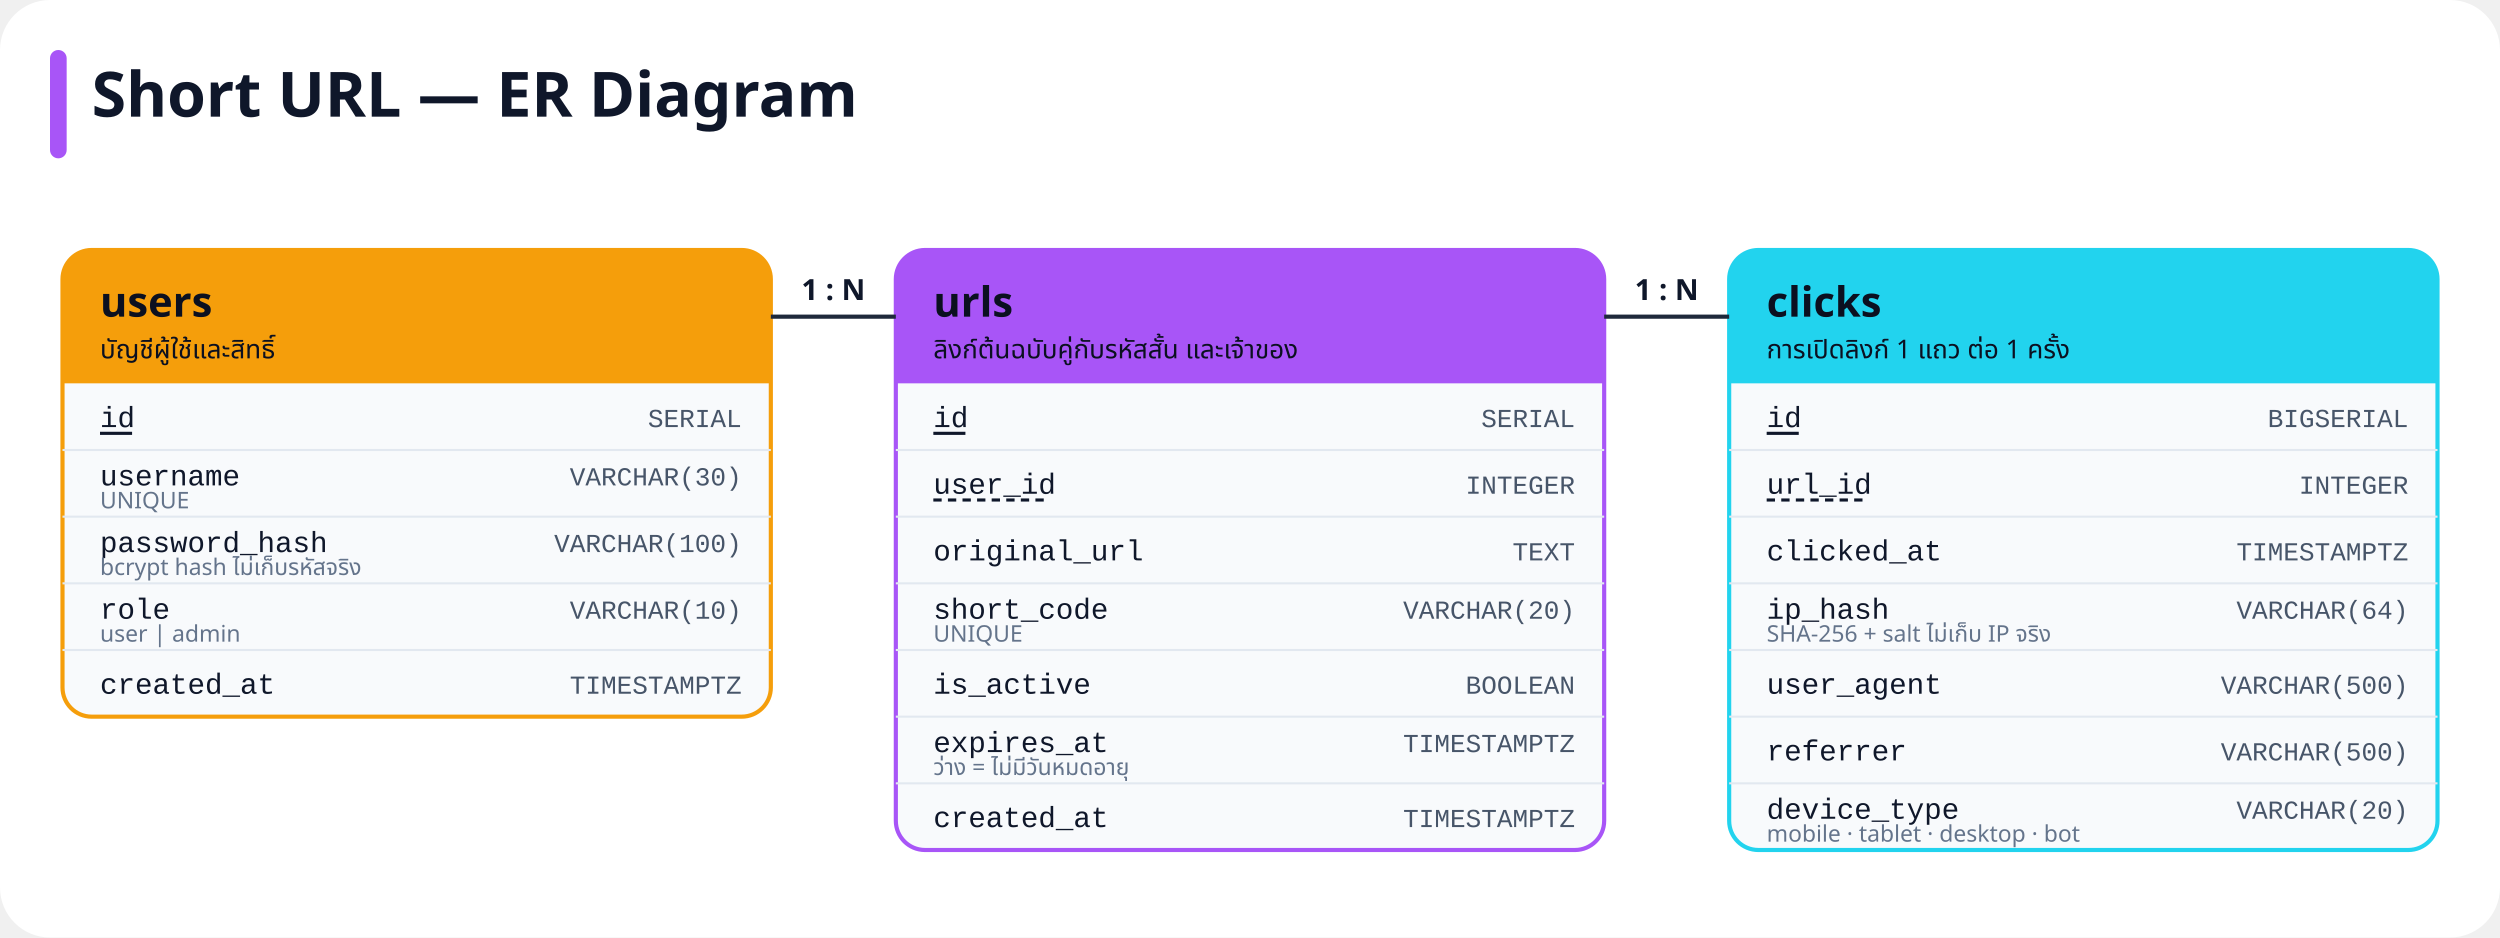
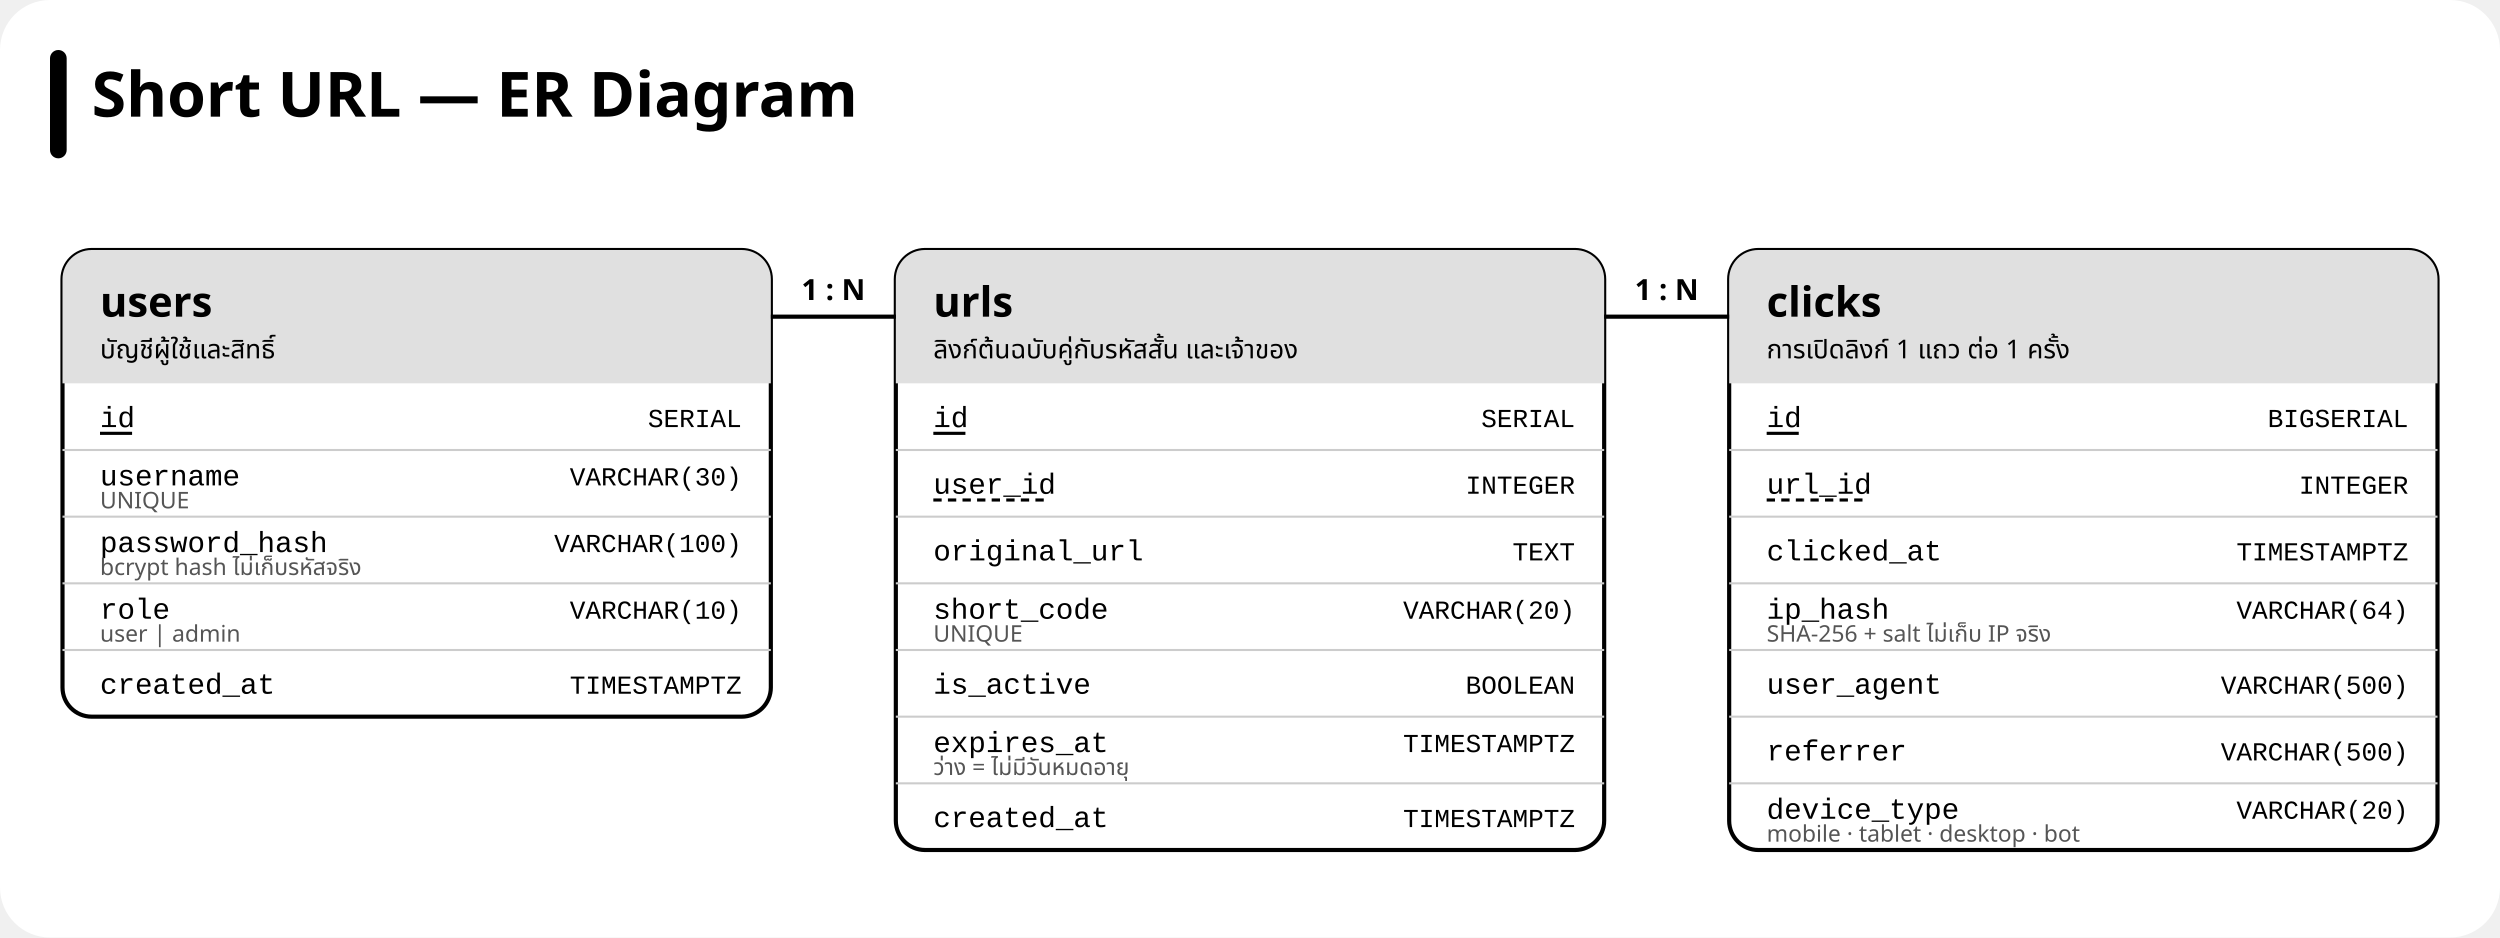
<svg xmlns="http://www.w3.org/2000/svg" viewBox="0 0 1200 450" width="1200" height="450" font-family="'Segoe UI', 'Noto Sans Thai', 'Leelawadee UI', Tahoma, sans-serif">
  <defs>
    <style>
-       .card { fill: #f8fafc; stroke-width: 2; }
-       .tname { fill: #0b1020; font-size: 20px; font-weight: 800; }
-       .tdesc { fill: #0b1020; font-size: 12.5px; }
-       .col { fill: #0f172a; font-size: 14px; font-family: Consolas, 'Courier New', monospace; }
-       .type { fill: #475569; font-size: 12.5px; font-family: Consolas, 'Courier New', monospace; text-anchor: end; }
-       .note { fill: #64748b; font-size: 11px; }
-       .row { stroke: #e2e8f0; stroke-width: 1; }
-       .pk { stroke: #0f172a; stroke-width: 1.5; }
-       .fk { stroke: #0f172a; stroke-width: 1.5; stroke-dasharray: 4 3; }
-       .rel { fill: none; stroke: #1e293b; stroke-width: 2; }
-       .rellabel { fill: #0f172a; font-size: 14px; font-weight: 700; text-anchor: middle; }
+       .card { fill: #ffffff; stroke-width: 2; }
+       .tname { fill: #000000; font-size: 20px; font-weight: 800; }
+       .tdesc { fill: #000000; font-size: 12.5px; }
+       .col { fill: #000000; font-size: 14px; font-family: Consolas, 'Courier New', monospace; }
+       .type { fill: #000000; font-size: 12.5px; font-family: Consolas, 'Courier New', monospace; text-anchor: end; }
+       .note { fill: #555555; font-size: 11px; }
+       .row { stroke: #cccccc; stroke-width: 1; }
+       .pk { stroke: #000000; stroke-width: 1.5; }
+       .fk { stroke: #000000; stroke-width: 1.5; stroke-dasharray: 4 3; }
+       .rel { fill: none; stroke: #000000; stroke-width: 2; }
+       .rellabel { fill: #000000; font-size: 14px; font-weight: 700; text-anchor: middle; }
+       .card { stroke: #000000; }
+       .bar { fill: #000000; }
    </style>
  </defs>
  <rect width="1200" height="450" rx="24" fill="#ffffff" />
-   <rect x="24" y="24" width="8" height="52" rx="4" fill="#a855f7" />
-   <text x="44" y="56" fill="#0f172a" font-size="30" font-weight="800">Short URL — ER Diagram</text>
-   <rect class="card" x="30" y="120" width="340" height="224" rx="14" stroke="#f59e0b" />
-   <path d="M30 134 a14 14 0 0 1 14 -14 h312 a14 14 0 0 1 14 14 v50 h-340 z" fill="#f59e0b" />
+   <rect class="bar" x="24" y="24" width="8" height="52" rx="4" fill="#e0e0e0" />
+   <text x="44" y="56" fill="#000000" font-size="30" font-weight="800">Short URL — ER Diagram</text>
+   <rect class="card" x="30" y="120" width="340" height="224" rx="14" stroke="#e0e0e0" />
+   <path d="M30 134 a14 14 0 0 1 14 -14 h312 a14 14 0 0 1 14 14 v50 h-340 z" fill="#e0e0e0" />
  <text class="tname" x="48" y="152">users</text>
  <text class="tdesc" x="48" y="172">บัญชีผู้ใช้และสิทธิ์</text>
  <text class="col" x="48" y="205">id</text>
  <text class="type" x="356" y="205">SERIAL</text>
  <line class="pk" x1="48" y1="208" x2="63.4" y2="208" />
  <line class="row" x1="30" y1="216" x2="370" y2="216" />
  <text class="col" x="48" y="233">username</text>
  <text class="type" x="356" y="233">VARCHAR(30)</text>
  <text class="note" x="48" y="244">UNIQUE</text>
  <line class="row" x1="30" y1="248" x2="370" y2="248" />
  <text class="col" x="48" y="265">password_hash</text>
  <text class="type" x="356" y="265">VARCHAR(100)</text>
  <text class="note" x="48" y="276">bcrypt hash ไม่เก็บรหัสจริง</text>
  <line class="row" x1="30" y1="280" x2="370" y2="280" />
  <text class="col" x="48" y="297">role</text>
  <text class="type" x="356" y="297">VARCHAR(10)</text>
  <text class="note" x="48" y="308">user | admin</text>
  <line class="row" x1="30" y1="312" x2="370" y2="312" />
  <text class="col" x="48" y="333">created_at</text>
  <text class="type" x="356" y="333">TIMESTAMPTZ</text>
-   <rect class="card" x="430" y="120" width="340" height="288" rx="14" stroke="#a855f7" />
-   <path d="M430 134 a14 14 0 0 1 14 -14 h312 a14 14 0 0 1 14 14 v50 h-340 z" fill="#a855f7" />
+   <rect class="card" x="430" y="120" width="340" height="288" rx="14" stroke="#e0e0e0" />
+   <path d="M430 134 a14 14 0 0 1 14 -14 h312 a14 14 0 0 1 14 14 v50 h-340 z" fill="#e0e0e0" />
  <text class="tname" x="448" y="152">urls</text>
  <text class="tdesc" x="448" y="172">ลิงก์ต้นฉบับคู่กับรหัสสั้น และเจ้าของ</text>
  <text class="col" x="448" y="205">id</text>
  <text class="type" x="756" y="205">SERIAL</text>
  <line class="pk" x1="448" y1="208" x2="463.4" y2="208" />
  <line class="row" x1="430" y1="216" x2="770" y2="216" />
  <text class="col" x="448" y="237">user_id</text>
  <text class="type" x="756" y="237">INTEGER</text>
  <line class="fk" x1="448" y1="240" x2="501.9" y2="240" />
  <line class="row" x1="430" y1="248" x2="770" y2="248" />
  <text class="col" x="448" y="269">original_url</text>
  <text class="type" x="756" y="269">TEXT</text>
  <line class="row" x1="430" y1="280" x2="770" y2="280" />
  <text class="col" x="448" y="297">short_code</text>
  <text class="type" x="756" y="297">VARCHAR(20)</text>
  <text class="note" x="448" y="308">UNIQUE</text>
  <line class="row" x1="430" y1="312" x2="770" y2="312" />
  <text class="col" x="448" y="333">is_active</text>
  <text class="type" x="756" y="333">BOOLEAN</text>
  <line class="row" x1="430" y1="344" x2="770" y2="344" />
  <text class="col" x="448" y="361">expires_at</text>
  <text class="type" x="756" y="361">TIMESTAMPTZ</text>
  <text class="note" x="448" y="372">ว่าง = ไม่มีวันหมดอายุ</text>
  <line class="row" x1="430" y1="376" x2="770" y2="376" />
  <text class="col" x="448" y="397">created_at</text>
  <text class="type" x="756" y="397">TIMESTAMPTZ</text>
-   <rect class="card" x="830" y="120" width="340" height="288" rx="14" stroke="#22d3ee" />
-   <path d="M830 134 a14 14 0 0 1 14 -14 h312 a14 14 0 0 1 14 14 v50 h-340 z" fill="#22d3ee" />
+   <rect class="card" x="830" y="120" width="340" height="288" rx="14" stroke="#e0e0e0" />
+   <path d="M830 134 a14 14 0 0 1 14 -14 h312 a14 14 0 0 1 14 14 v50 h-340 z" fill="#e0e0e0" />
  <text class="tname" x="848" y="152">clicks</text>
  <text class="tdesc" x="848" y="172">การเปิดลิงก์ 1 แถว ต่อ 1 ครั้ง</text>
  <text class="col" x="848" y="205">id</text>
  <text class="type" x="1156" y="205">BIGSERIAL</text>
  <line class="pk" x1="848" y1="208" x2="863.4" y2="208" />
  <line class="row" x1="830" y1="216" x2="1170" y2="216" />
  <text class="col" x="848" y="237">url_id</text>
  <text class="type" x="1156" y="237">INTEGER</text>
  <line class="fk" x1="848" y1="240" x2="894.2" y2="240" />
  <line class="row" x1="830" y1="248" x2="1170" y2="248" />
  <text class="col" x="848" y="269">clicked_at</text>
  <text class="type" x="1156" y="269">TIMESTAMPTZ</text>
  <line class="row" x1="830" y1="280" x2="1170" y2="280" />
  <text class="col" x="848" y="297">ip_hash</text>
  <text class="type" x="1156" y="297">VARCHAR(64)</text>
  <text class="note" x="848" y="308">SHA-256 + salt ไม่เก็บ IP จริง</text>
  <line class="row" x1="830" y1="312" x2="1170" y2="312" />
  <text class="col" x="848" y="333">user_agent</text>
  <text class="type" x="1156" y="333">VARCHAR(500)</text>
  <line class="row" x1="830" y1="344" x2="1170" y2="344" />
  <text class="col" x="848" y="365">referrer</text>
  <text class="type" x="1156" y="365">VARCHAR(500)</text>
  <line class="row" x1="830" y1="376" x2="1170" y2="376" />
  <text class="col" x="848" y="393">device_type</text>
  <text class="type" x="1156" y="393">VARCHAR(20)</text>
  <text class="note" x="848" y="404">mobile · tablet · desktop · bot</text>
  <line class="rel" x1="370" y1="152" x2="430" y2="152" />
  <text class="rellabel" x="400" y="144">1 : N</text>
  <line class="rel" x1="770" y1="152" x2="830" y2="152" />
  <text class="rellabel" x="800" y="144">1 : N</text>
</svg>
